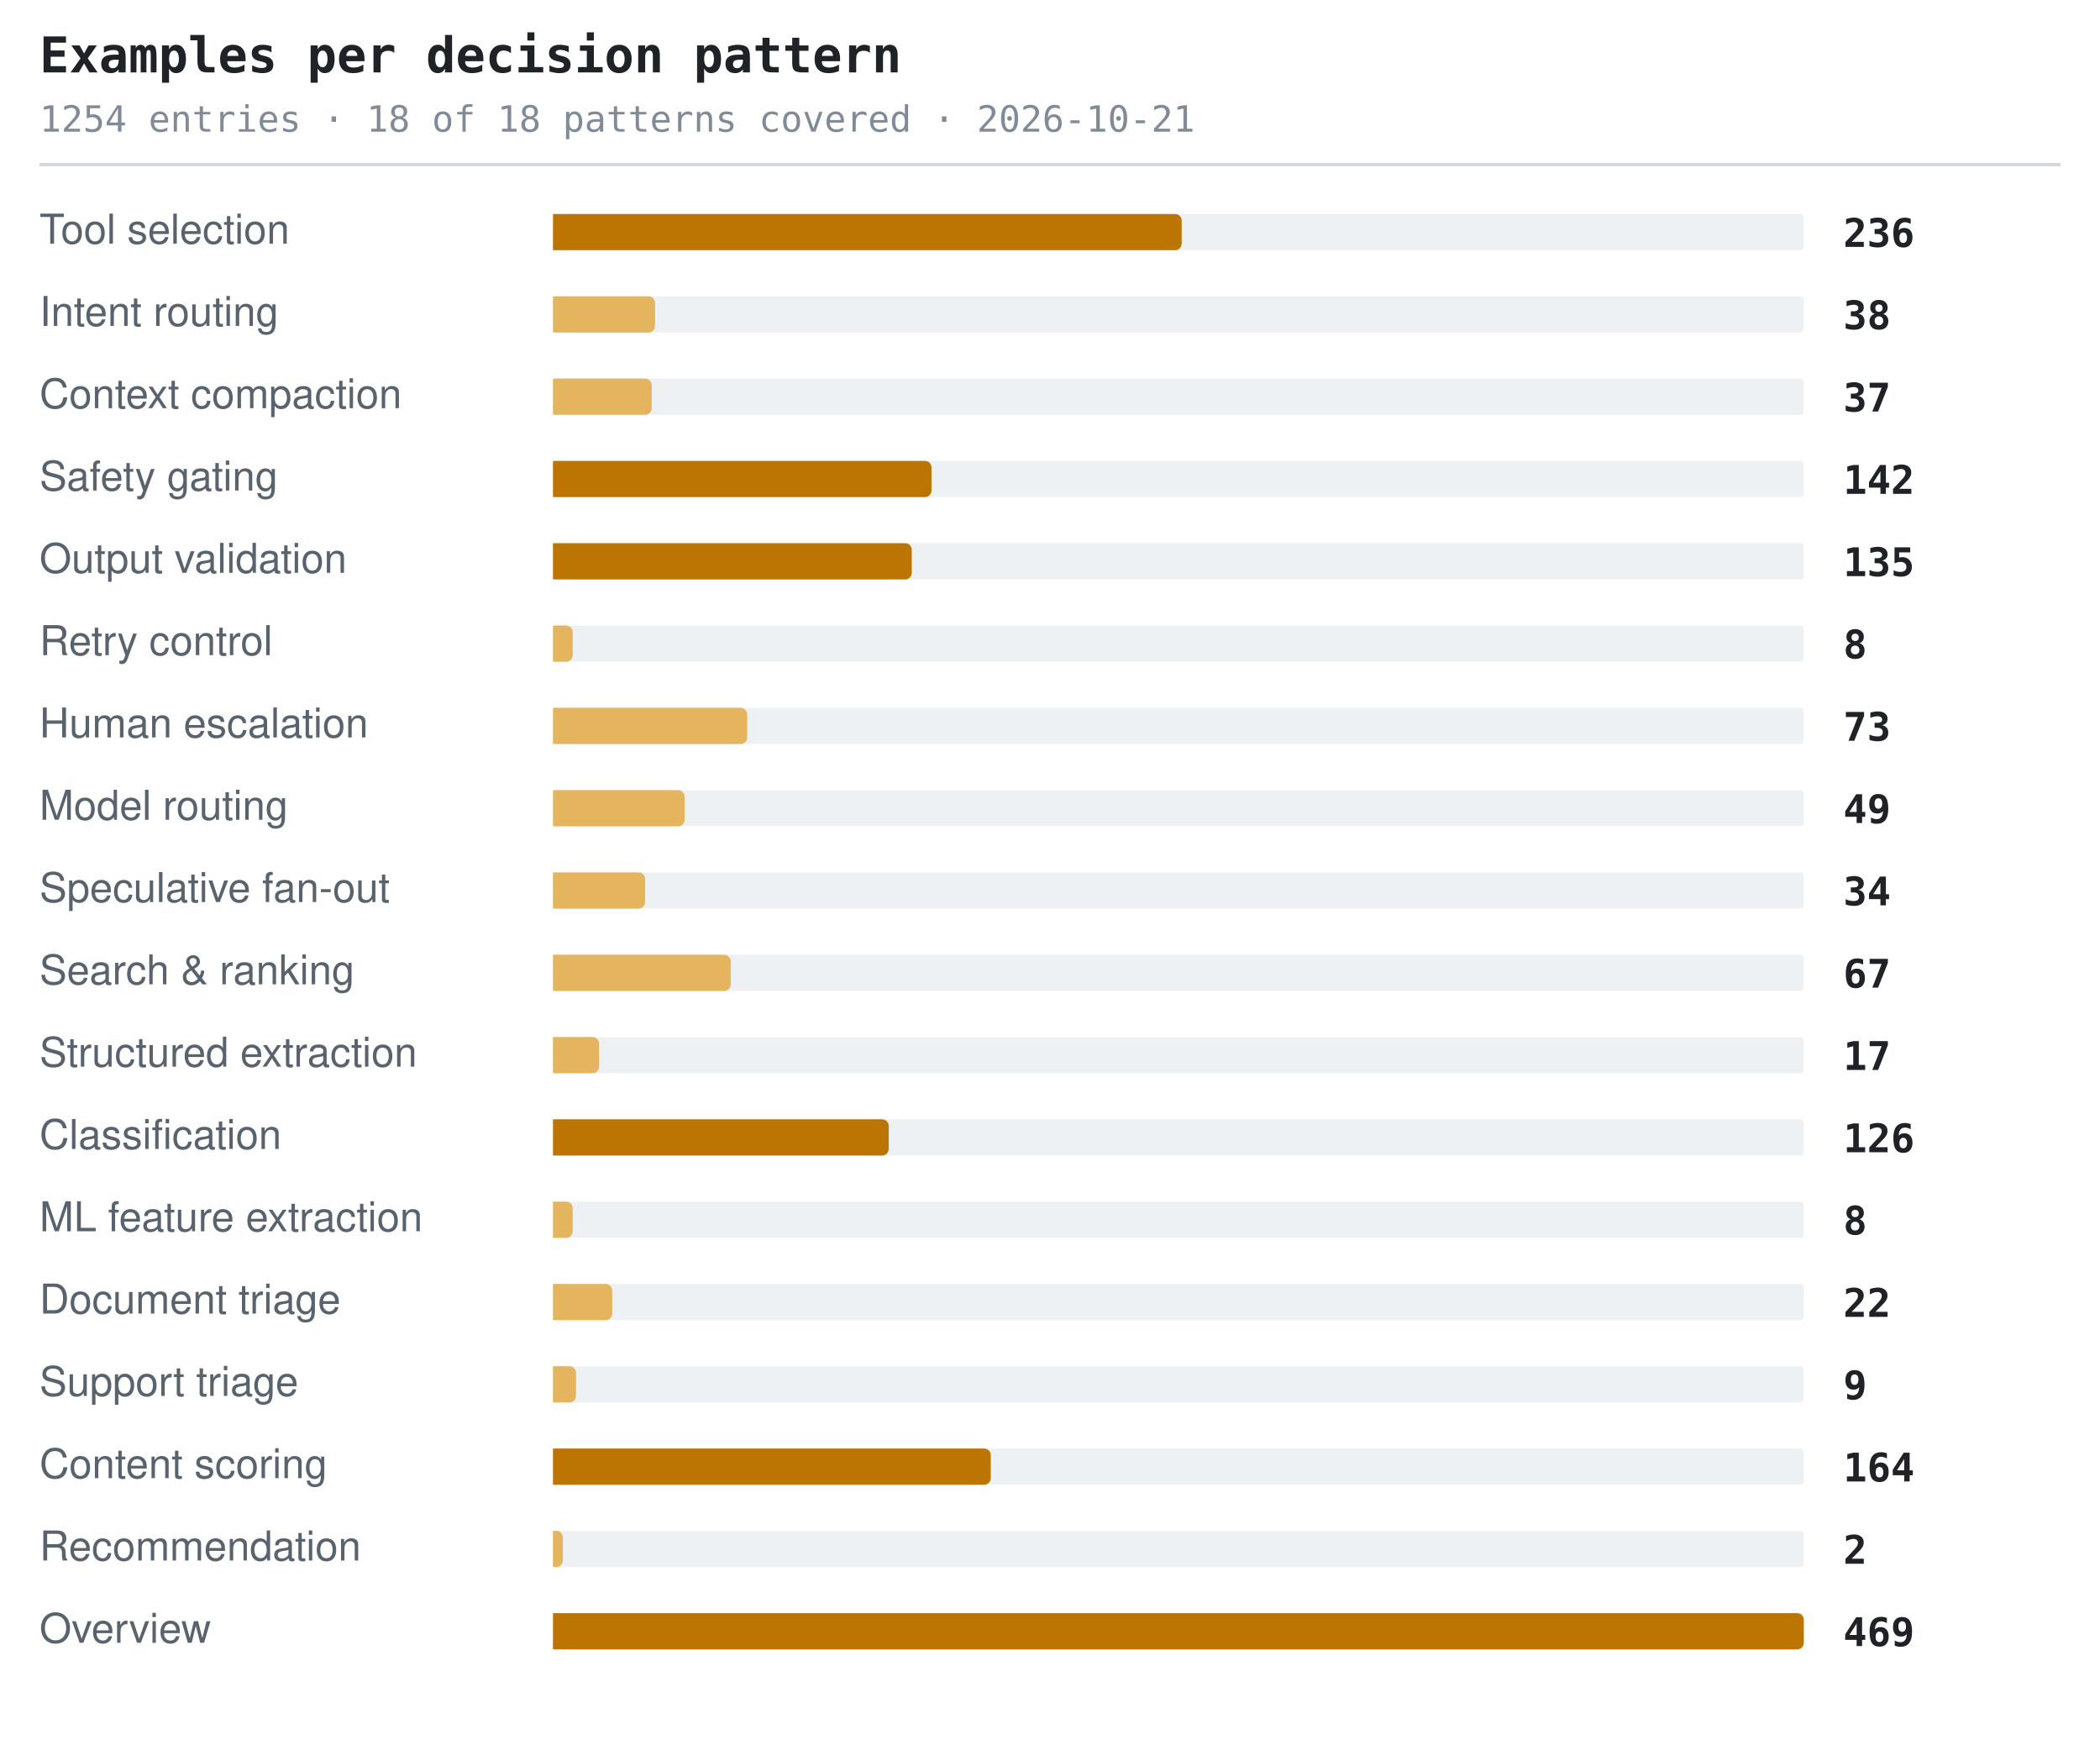
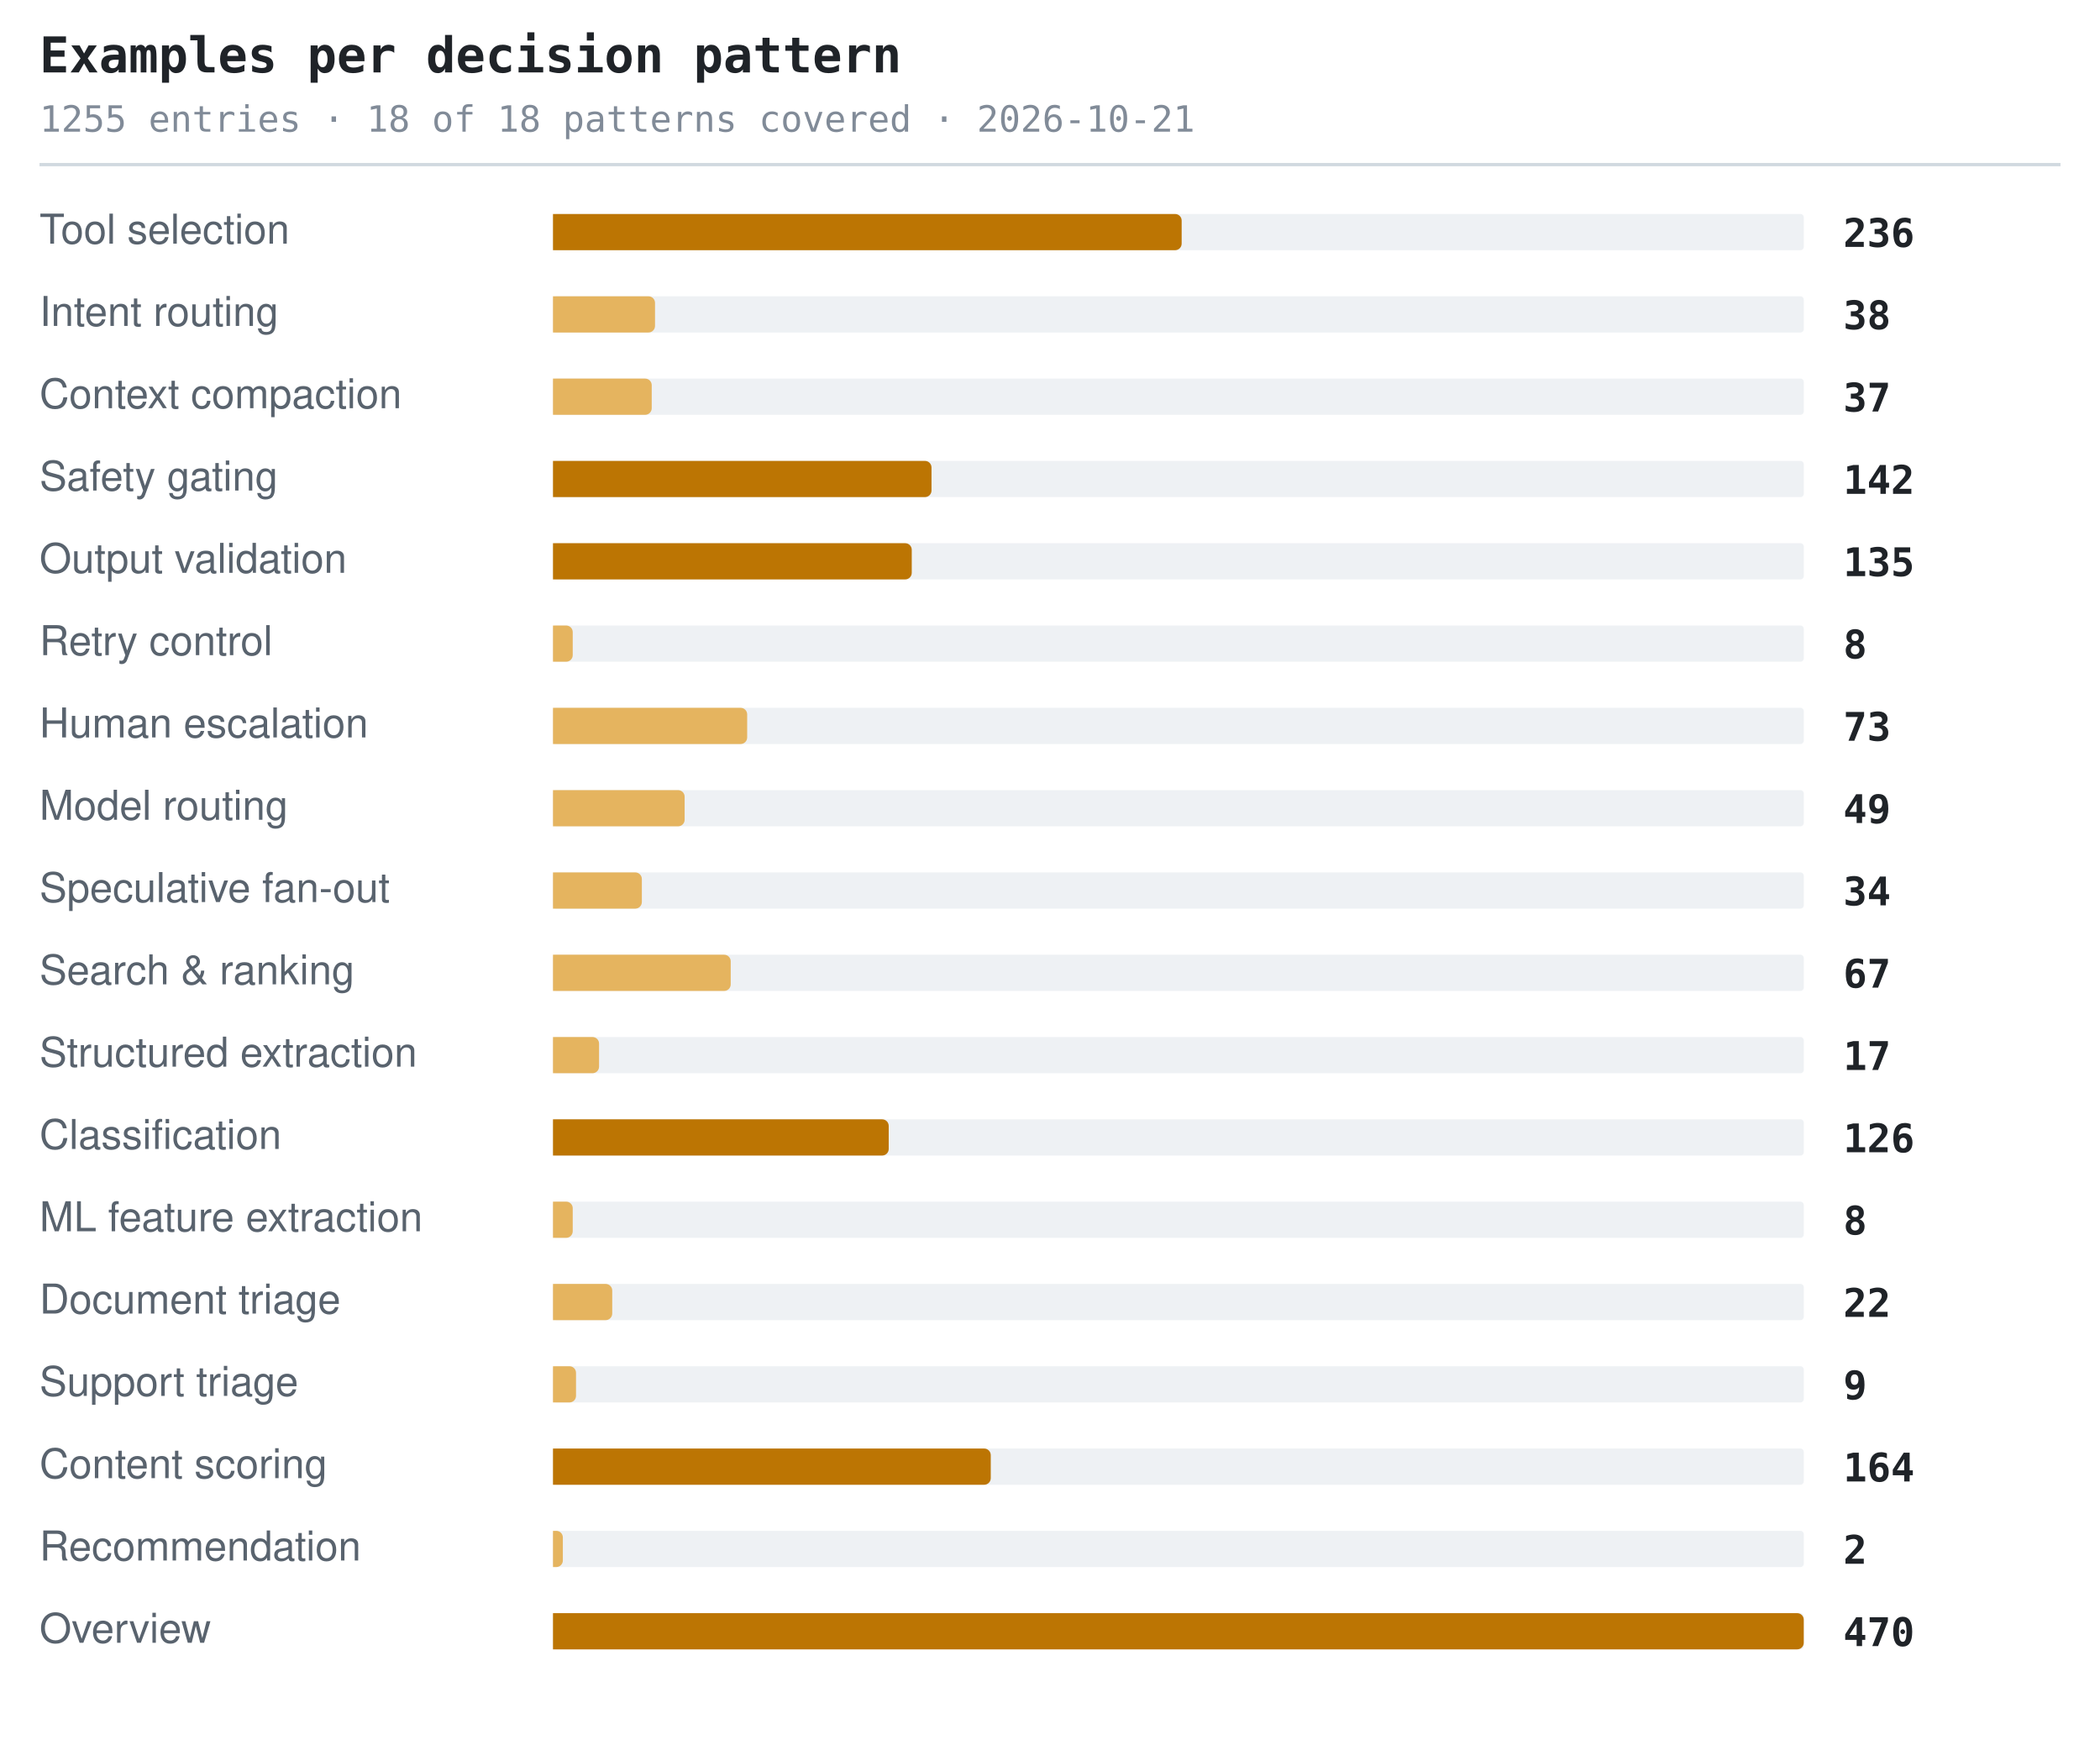
<svg xmlns="http://www.w3.org/2000/svg" width="638" height="530" viewBox="0 0 638 530" role="img" aria-label="Examples per decision pattern">
  <style>.t{font:600 15px ui-monospace,SFMono-Regular,'SF Mono',Menlo,Consolas,monospace;fill:#1f2328}.s{font:11px ui-monospace,SFMono-Regular,'SF Mono',Menlo,Consolas,monospace;fill:#818b98}.l{font:12.5px -apple-system,BlinkMacSystemFont,'Segoe UI',Helvetica,Arial,sans-serif;fill:#59636e}.n{font:600 12px ui-monospace,SFMono-Regular,'SF Mono',Menlo,Consolas,monospace;fill:#1f2328}.g{font:italic 11px -apple-system,BlinkMacSystemFont,'Segoe UI',Helvetica,Arial,sans-serif;fill:#818b98}</style>
  <text x="12" y="22" class="t">Examples per decision pattern</text>
-   <text x="12" y="40" class="s">1254 entries · 18 of 18 patterns covered · 2026-10-21</text>
+   <text x="12" y="40" class="s">1255 entries · 18 of 18 patterns covered · 2026-10-21</text>
  <line x1="12" y1="50" x2="626" y2="50" stroke="#d1d9e0" stroke-width="1" />
  <text x="12" y="74" class="l">Tool selection</text>
  <rect x="168" y="65" width="380" height="11" rx="1" fill="#eef1f4" />
  <path d="M168 65h189a2 2 0 0 1 2 2v7a2 2 0 0 1-2 2h-189z" fill="#bc7503" />
  <text x="560" y="75" class="n">236</text>
  <text x="12" y="99" class="l">Intent routing</text>
  <rect x="168" y="90" width="380" height="11" rx="1" fill="#eef1f4" />
  <path d="M168 90h29a2 2 0 0 1 2 2v7a2 2 0 0 1-2 2h-29z" fill="#e5b45f" />
  <text x="560" y="100" class="n">38</text>
  <text x="12" y="124" class="l">Context compaction</text>
  <rect x="168" y="115" width="380" height="11" rx="1" fill="#eef1f4" />
  <path d="M168 115h28a2 2 0 0 1 2 2v7a2 2 0 0 1-2 2h-28z" fill="#e5b45f" />
  <text x="560" y="125" class="n">37</text>
  <text x="12" y="149" class="l">Safety gating</text>
  <rect x="168" y="140" width="380" height="11" rx="1" fill="#eef1f4" />
  <path d="M168 140h113a2 2 0 0 1 2 2v7a2 2 0 0 1-2 2h-113z" fill="#bc7503" />
  <text x="560" y="150" class="n">142</text>
  <text x="12" y="174" class="l">Output validation</text>
  <rect x="168" y="165" width="380" height="11" rx="1" fill="#eef1f4" />
  <path d="M168 165h107a2 2 0 0 1 2 2v7a2 2 0 0 1-2 2h-107z" fill="#bc7503" />
  <text x="560" y="175" class="n">135</text>
  <text x="12" y="199" class="l">Retry control</text>
  <rect x="168" y="190" width="380" height="11" rx="1" fill="#eef1f4" />
  <path d="M168 190h4a2 2 0 0 1 2 2v7a2 2 0 0 1-2 2h-4z" fill="#e5b45f" />
  <text x="560" y="200" class="n">8</text>
  <text x="12" y="224" class="l">Human escalation</text>
  <rect x="168" y="215" width="380" height="11" rx="1" fill="#eef1f4" />
  <path d="M168 215h57a2 2 0 0 1 2 2v7a2 2 0 0 1-2 2h-57z" fill="#e5b45f" />
  <text x="560" y="225" class="n">73</text>
  <text x="12" y="249" class="l">Model routing</text>
  <rect x="168" y="240" width="380" height="11" rx="1" fill="#eef1f4" />
  <path d="M168 240h38a2 2 0 0 1 2 2v7a2 2 0 0 1-2 2h-38z" fill="#e5b45f" />
  <text x="560" y="250" class="n">49</text>
  <text x="12" y="274" class="l">Speculative fan-out</text>
  <rect x="168" y="265" width="380" height="11" rx="1" fill="#eef1f4" />
-   <path d="M168 265h26a2 2 0 0 1 2 2v7a2 2 0 0 1-2 2h-26z" fill="#e5b45f" />
+   <path d="M168 265h25a2 2 0 0 1 2 2v7a2 2 0 0 1-2 2h-25z" fill="#e5b45f" />
  <text x="560" y="275" class="n">34</text>
  <text x="12" y="299" class="l">Search &amp; ranking</text>
  <rect x="168" y="290" width="380" height="11" rx="1" fill="#eef1f4" />
  <path d="M168 290h52a2 2 0 0 1 2 2v7a2 2 0 0 1-2 2h-52z" fill="#e5b45f" />
  <text x="560" y="300" class="n">67</text>
  <text x="12" y="324" class="l">Structured extraction</text>
  <rect x="168" y="315" width="380" height="11" rx="1" fill="#eef1f4" />
  <path d="M168 315h12a2 2 0 0 1 2 2v7a2 2 0 0 1-2 2h-12z" fill="#e5b45f" />
  <text x="560" y="325" class="n">17</text>
  <text x="12" y="349" class="l">Classification</text>
  <rect x="168" y="340" width="380" height="11" rx="1" fill="#eef1f4" />
  <path d="M168 340h100a2 2 0 0 1 2 2v7a2 2 0 0 1-2 2h-100z" fill="#bc7503" />
  <text x="560" y="350" class="n">126</text>
  <text x="12" y="374" class="l">ML feature extraction</text>
  <rect x="168" y="365" width="380" height="11" rx="1" fill="#eef1f4" />
  <path d="M168 365h4a2 2 0 0 1 2 2v7a2 2 0 0 1-2 2h-4z" fill="#e5b45f" />
  <text x="560" y="375" class="n">8</text>
  <text x="12" y="399" class="l">Document triage</text>
  <rect x="168" y="390" width="380" height="11" rx="1" fill="#eef1f4" />
  <path d="M168 390h16a2 2 0 0 1 2 2v7a2 2 0 0 1-2 2h-16z" fill="#e5b45f" />
  <text x="560" y="400" class="n">22</text>
  <text x="12" y="424" class="l">Support triage</text>
  <rect x="168" y="415" width="380" height="11" rx="1" fill="#eef1f4" />
  <path d="M168 415h5a2 2 0 0 1 2 2v7a2 2 0 0 1-2 2h-5z" fill="#e5b45f" />
  <text x="560" y="425" class="n">9</text>
  <text x="12" y="449" class="l">Content scoring</text>
  <rect x="168" y="440" width="380" height="11" rx="1" fill="#eef1f4" />
  <path d="M168 440h131a2 2 0 0 1 2 2v7a2 2 0 0 1-2 2h-131z" fill="#bc7503" />
  <text x="560" y="450" class="n">164</text>
  <text x="12" y="474" class="l">Recommendation</text>
  <rect x="168" y="465" width="380" height="11" rx="1" fill="#eef1f4" />
  <path d="M168 465h1a2 2 0 0 1 2 2v7a2 2 0 0 1-2 2h-1z" fill="#e5b45f" />
  <text x="560" y="475" class="n">2</text>
  <text x="12" y="499" class="l">Overview</text>
  <rect x="168" y="490" width="380" height="11" rx="1" fill="#eef1f4" />
  <path d="M168 490h378a2 2 0 0 1 2 2v7a2 2 0 0 1-2 2h-378z" fill="#bc7503" />
-   <text x="560" y="500" class="n">469</text>
+   <text x="560" y="500" class="n">470</text>
</svg>
